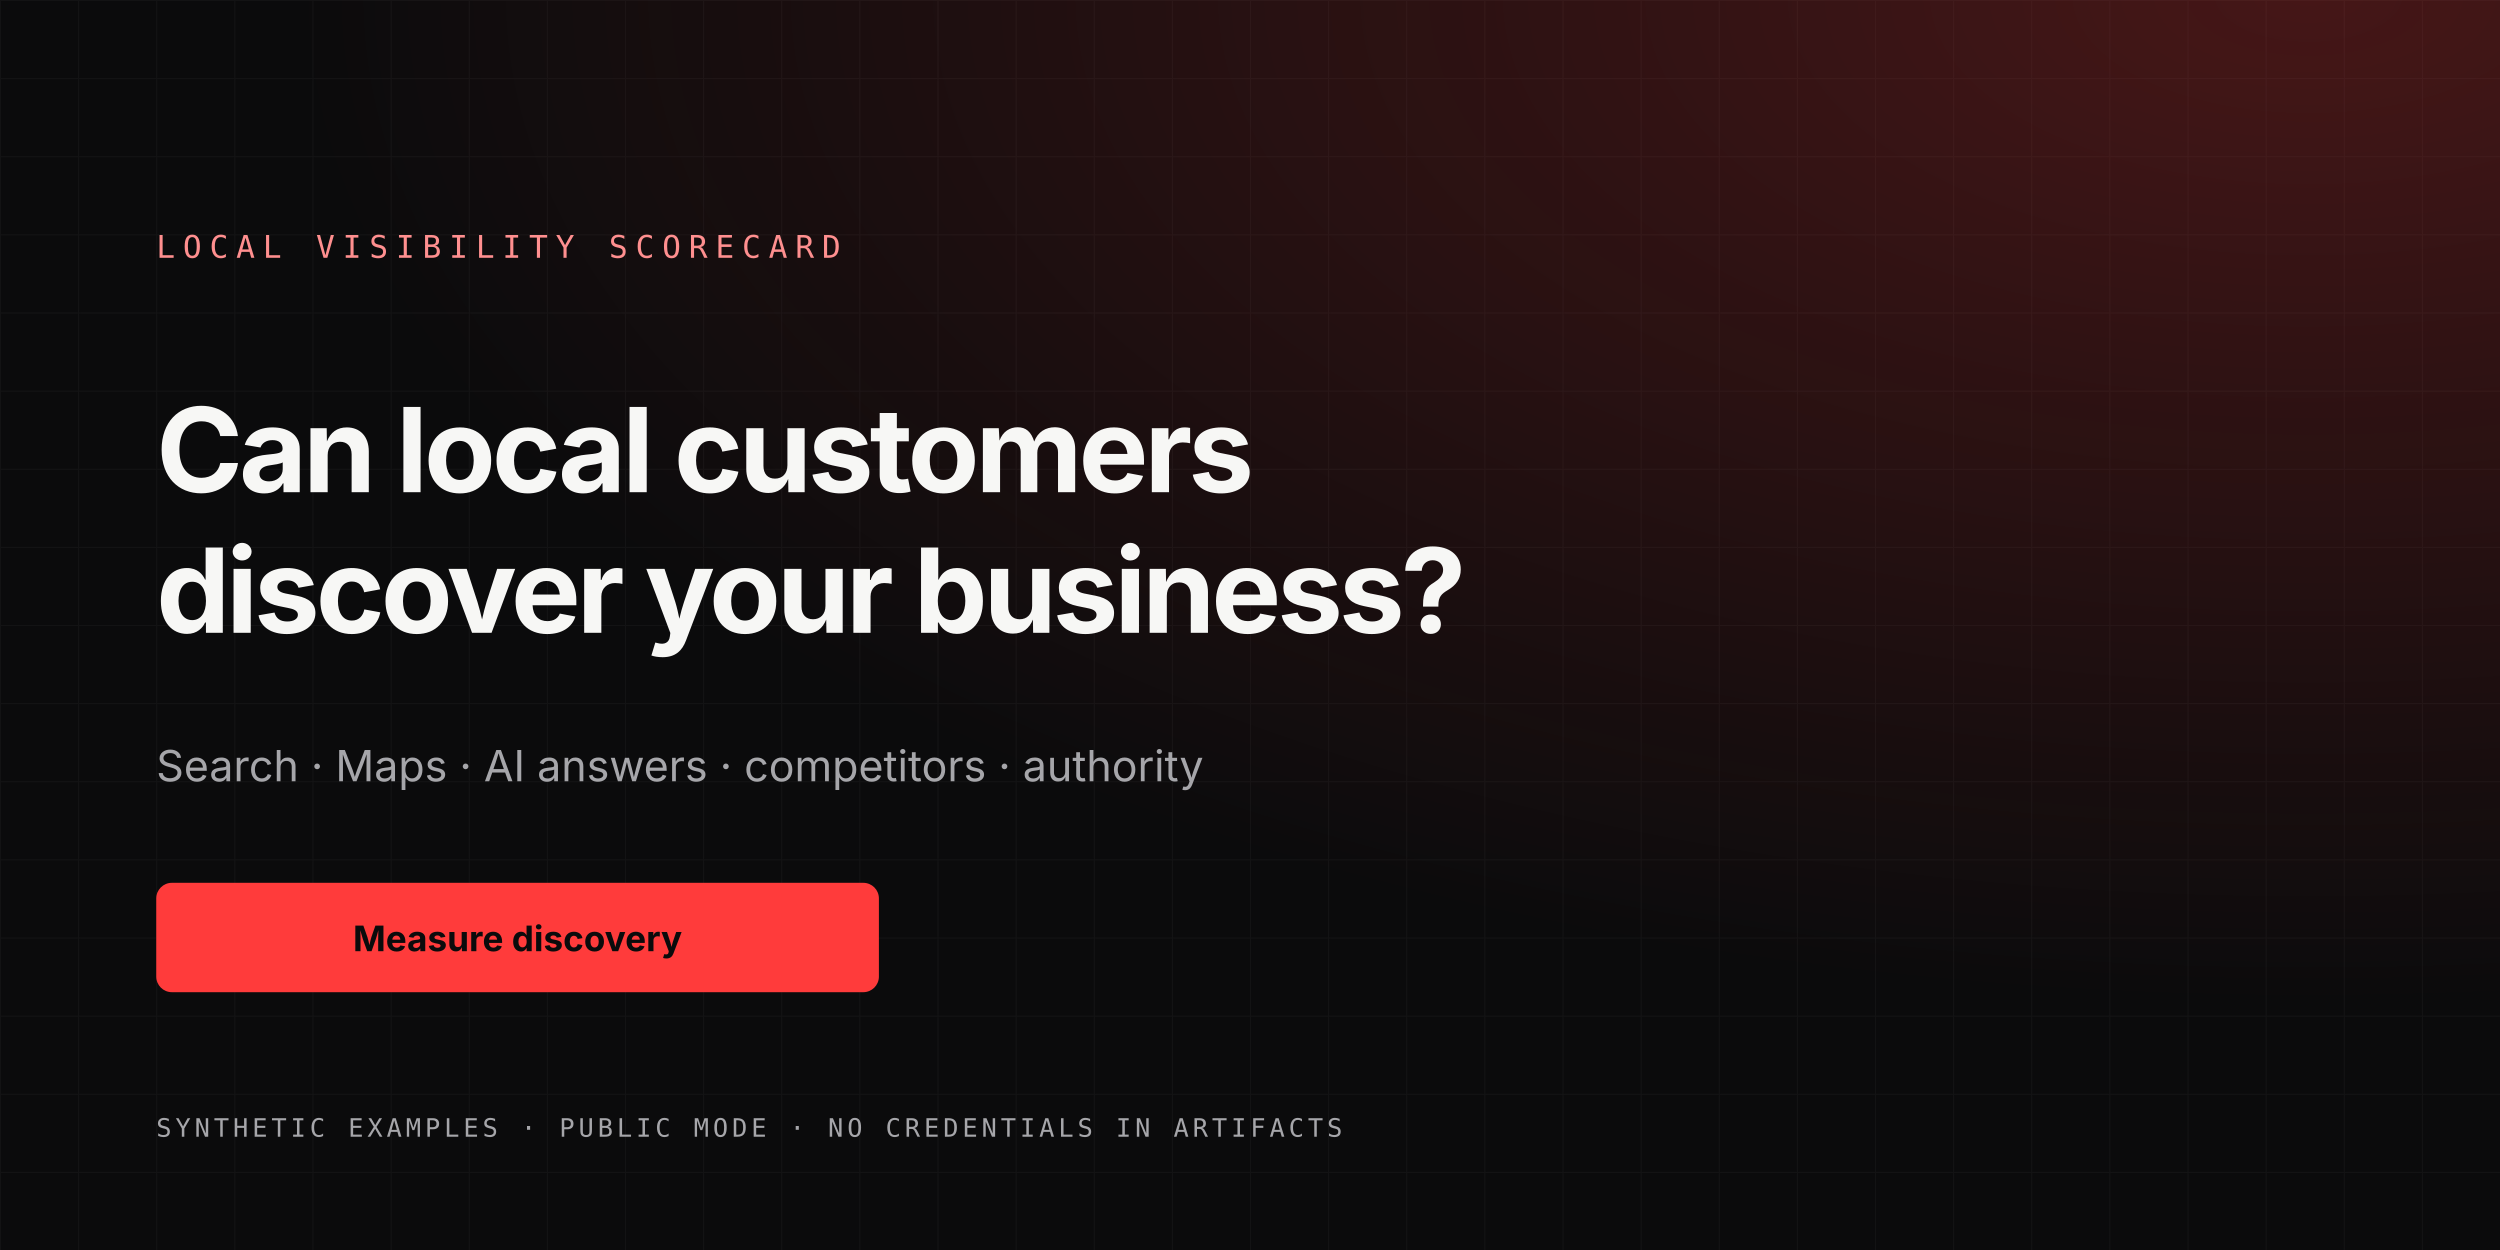
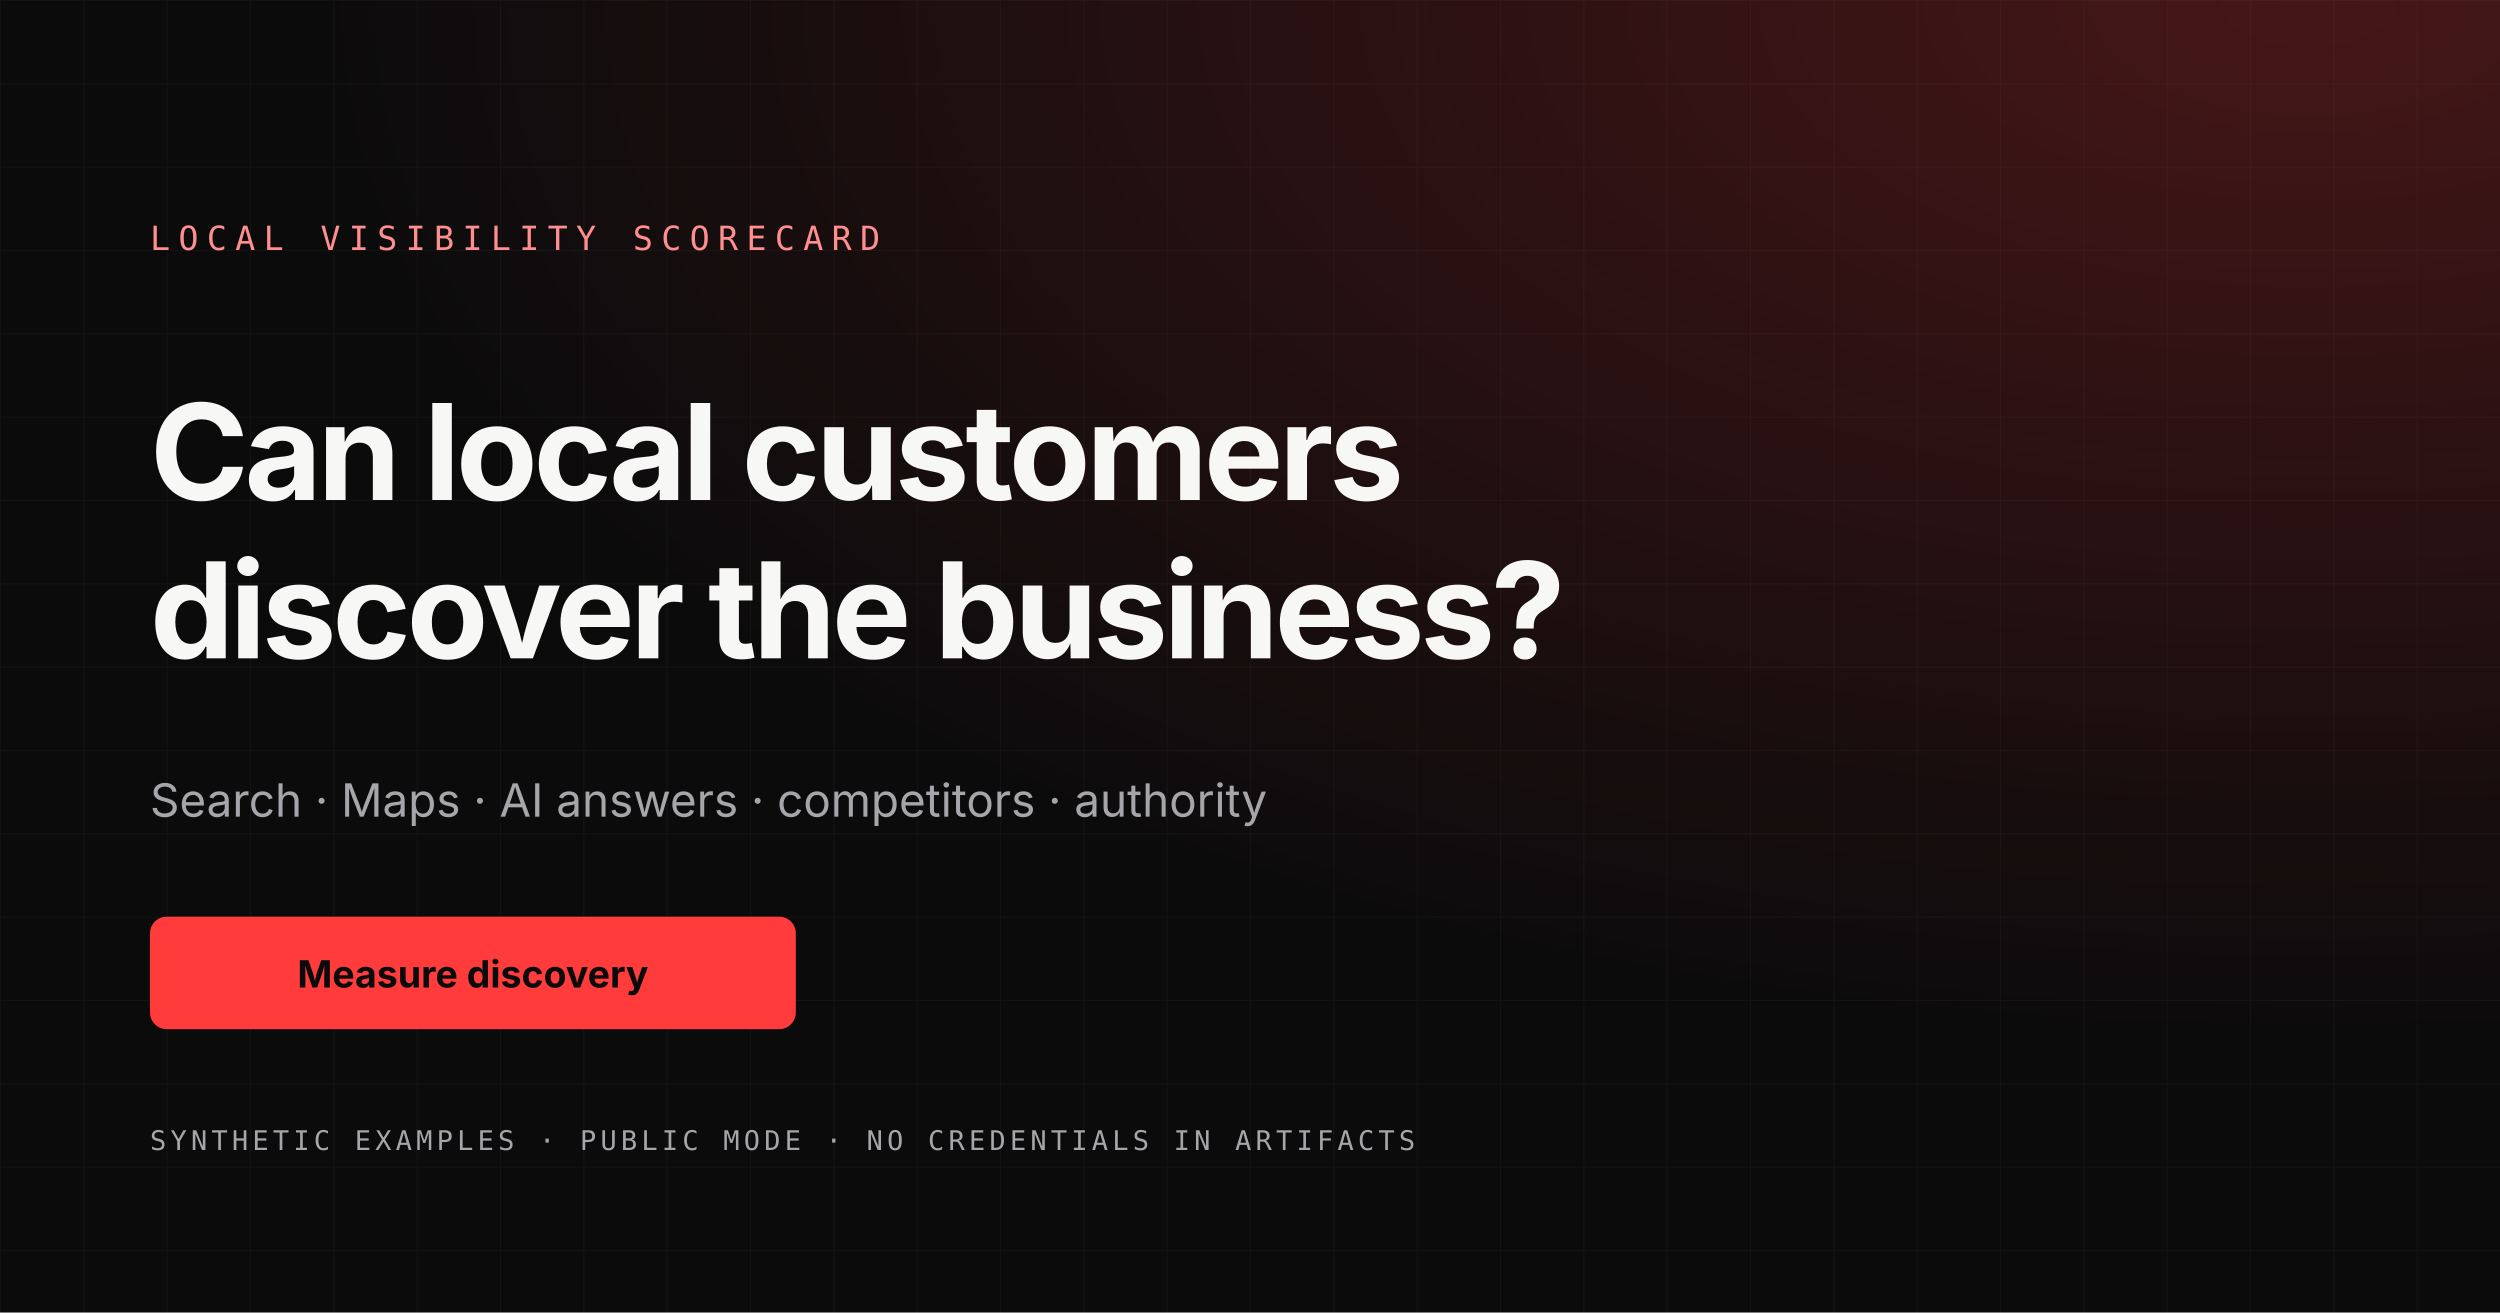
- <svg xmlns="http://www.w3.org/2000/svg" width="1280" height="640" viewBox="0 0 1280 640" role="img" aria-labelledby="title">
+ <svg xmlns="http://www.w3.org/2000/svg" width="1200" height="630" viewBox="0 0 1200 630" role="img" aria-labelledby="title">
  <defs>
    <pattern id="grid" width="40" height="40" patternUnits="userSpaceOnUse">
      <path d="M40 0H0V40" fill="none" stroke="#ffffff" stroke-opacity="0.035" stroke-width="1" />
    </pattern>
    <radialGradient id="glow" cx="92%" cy="0%" r="80%">
      <stop offset="0" stop-color="#FF3B3B" stop-opacity="0.24" />
      <stop offset="1" stop-color="#FF3B3B" stop-opacity="0" />
    </radialGradient>
  </defs>
-   <rect width="1280" height="640" fill="#0B0B0C" />
-   <rect width="1280" height="640" fill="url(#grid)" />
-   <rect width="1280" height="640" fill="url(#glow)" />
-   <text x="80" y="132" fill="#FF8F8F" font-family="ui-monospace, SFMono-Regular, Menlo, monospace" font-size="16" letter-spacing="4">LOCAL VISIBILITY SCORECARD</text>
-   <text x="80" y="252" fill="#F7F7F5" font-family="ui-sans-serif, -apple-system, BlinkMacSystemFont, Segoe UI, sans-serif" font-size="60" font-weight="700" letter-spacing="-2">Can local customers</text>
-   <text x="80" y="324" fill="#F7F7F5" font-family="ui-sans-serif, -apple-system, BlinkMacSystemFont, Segoe UI, sans-serif" font-size="60" font-weight="700" letter-spacing="-2">discover your business?</text>
-   <text x="80" y="400" fill="#A6A6AA" font-family="ui-sans-serif, -apple-system, BlinkMacSystemFont, Segoe UI, sans-serif" font-size="22">Search · Maps · AI answers · competitors · authority</text>
-   <rect x="80" y="452" width="370" height="56" rx="8" fill="#FF3B3B" />
-   <text x="265" y="487" text-anchor="middle" fill="#0B0B0C" font-family="ui-sans-serif, -apple-system, BlinkMacSystemFont, Segoe UI, sans-serif" font-size="18" font-weight="700">Measure discovery</text>
-   <text x="80" y="582" fill="#A6A6AA" font-family="ui-monospace, SFMono-Regular, Menlo, monospace" font-size="13" letter-spacing="2">SYNTHETIC EXAMPLES · PUBLIC MODE · NO CREDENTIALS IN ARTIFACTS</text>
+   <rect width="1200" height="630" fill="#0B0B0C" />
+   <rect width="1200" height="630" fill="url(#grid)" />
+   <rect width="1200" height="630" fill="url(#glow)" />
+   <text x="72" y="120" fill="#FF8F8F" font-family="ui-monospace, SFMono-Regular, Menlo, monospace" font-size="16" letter-spacing="4">LOCAL VISIBILITY SCORECARD</text>
+   <text x="72" y="240" fill="#F7F7F5" font-family="ui-sans-serif, -apple-system, BlinkMacSystemFont, Segoe UI, sans-serif" font-size="64" font-weight="700" letter-spacing="-2">Can local customers</text>
+   <text x="72" y="316" fill="#F7F7F5" font-family="ui-sans-serif, -apple-system, BlinkMacSystemFont, Segoe UI, sans-serif" font-size="64" font-weight="700" letter-spacing="-2">discover the business?</text>
+   <text x="72" y="392" fill="#A6A6AA" font-family="ui-sans-serif, -apple-system, BlinkMacSystemFont, Segoe UI, sans-serif" font-size="22" font-weight="400">Search · Maps · AI answers · competitors · authority</text>
+   <rect x="72" y="440" width="310" height="54" rx="8" fill="#FF3B3B" />
+   <text x="227" y="474" text-anchor="middle" fill="#0B0B0C" font-family="ui-sans-serif, -apple-system, BlinkMacSystemFont, Segoe UI, sans-serif" font-size="18" font-weight="700">Measure discovery</text>
+   <text x="72" y="552" fill="#A6A6AA" font-family="ui-monospace, SFMono-Regular, Menlo, monospace" font-size="13" letter-spacing="2">SYNTHETIC EXAMPLES · PUBLIC MODE · NO CREDENTIALS IN ARTIFACTS</text>
</svg>
